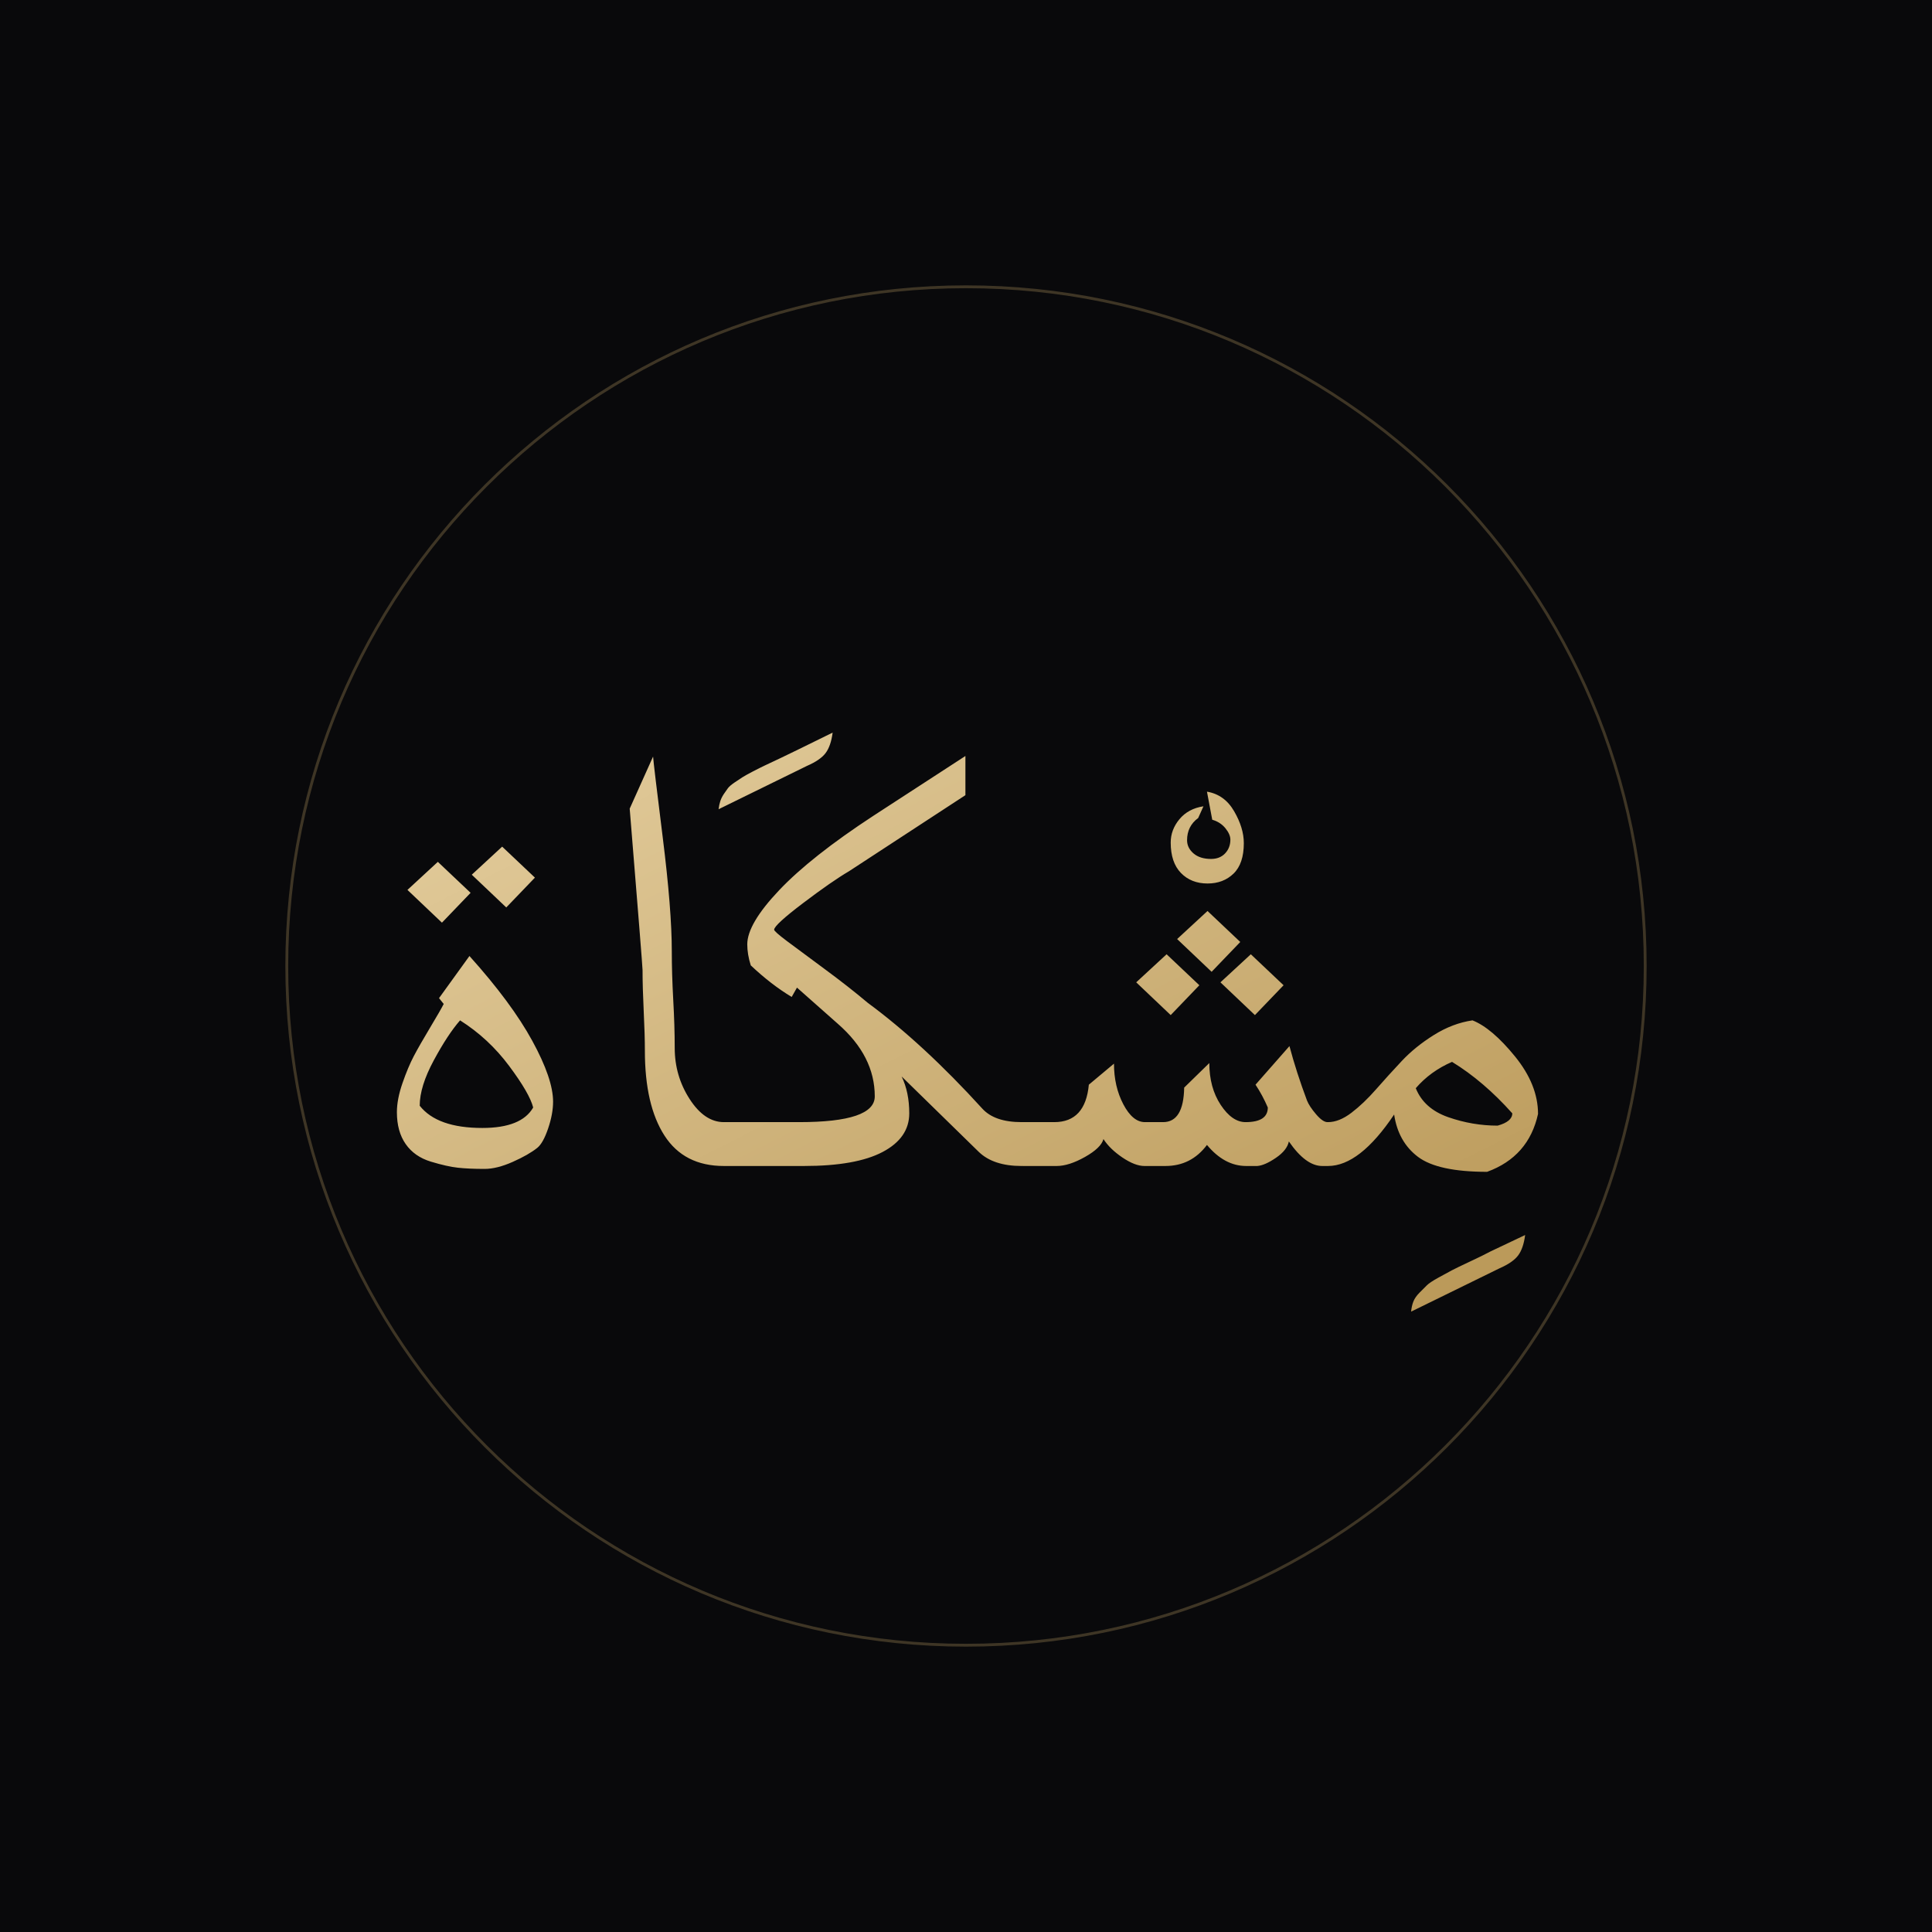
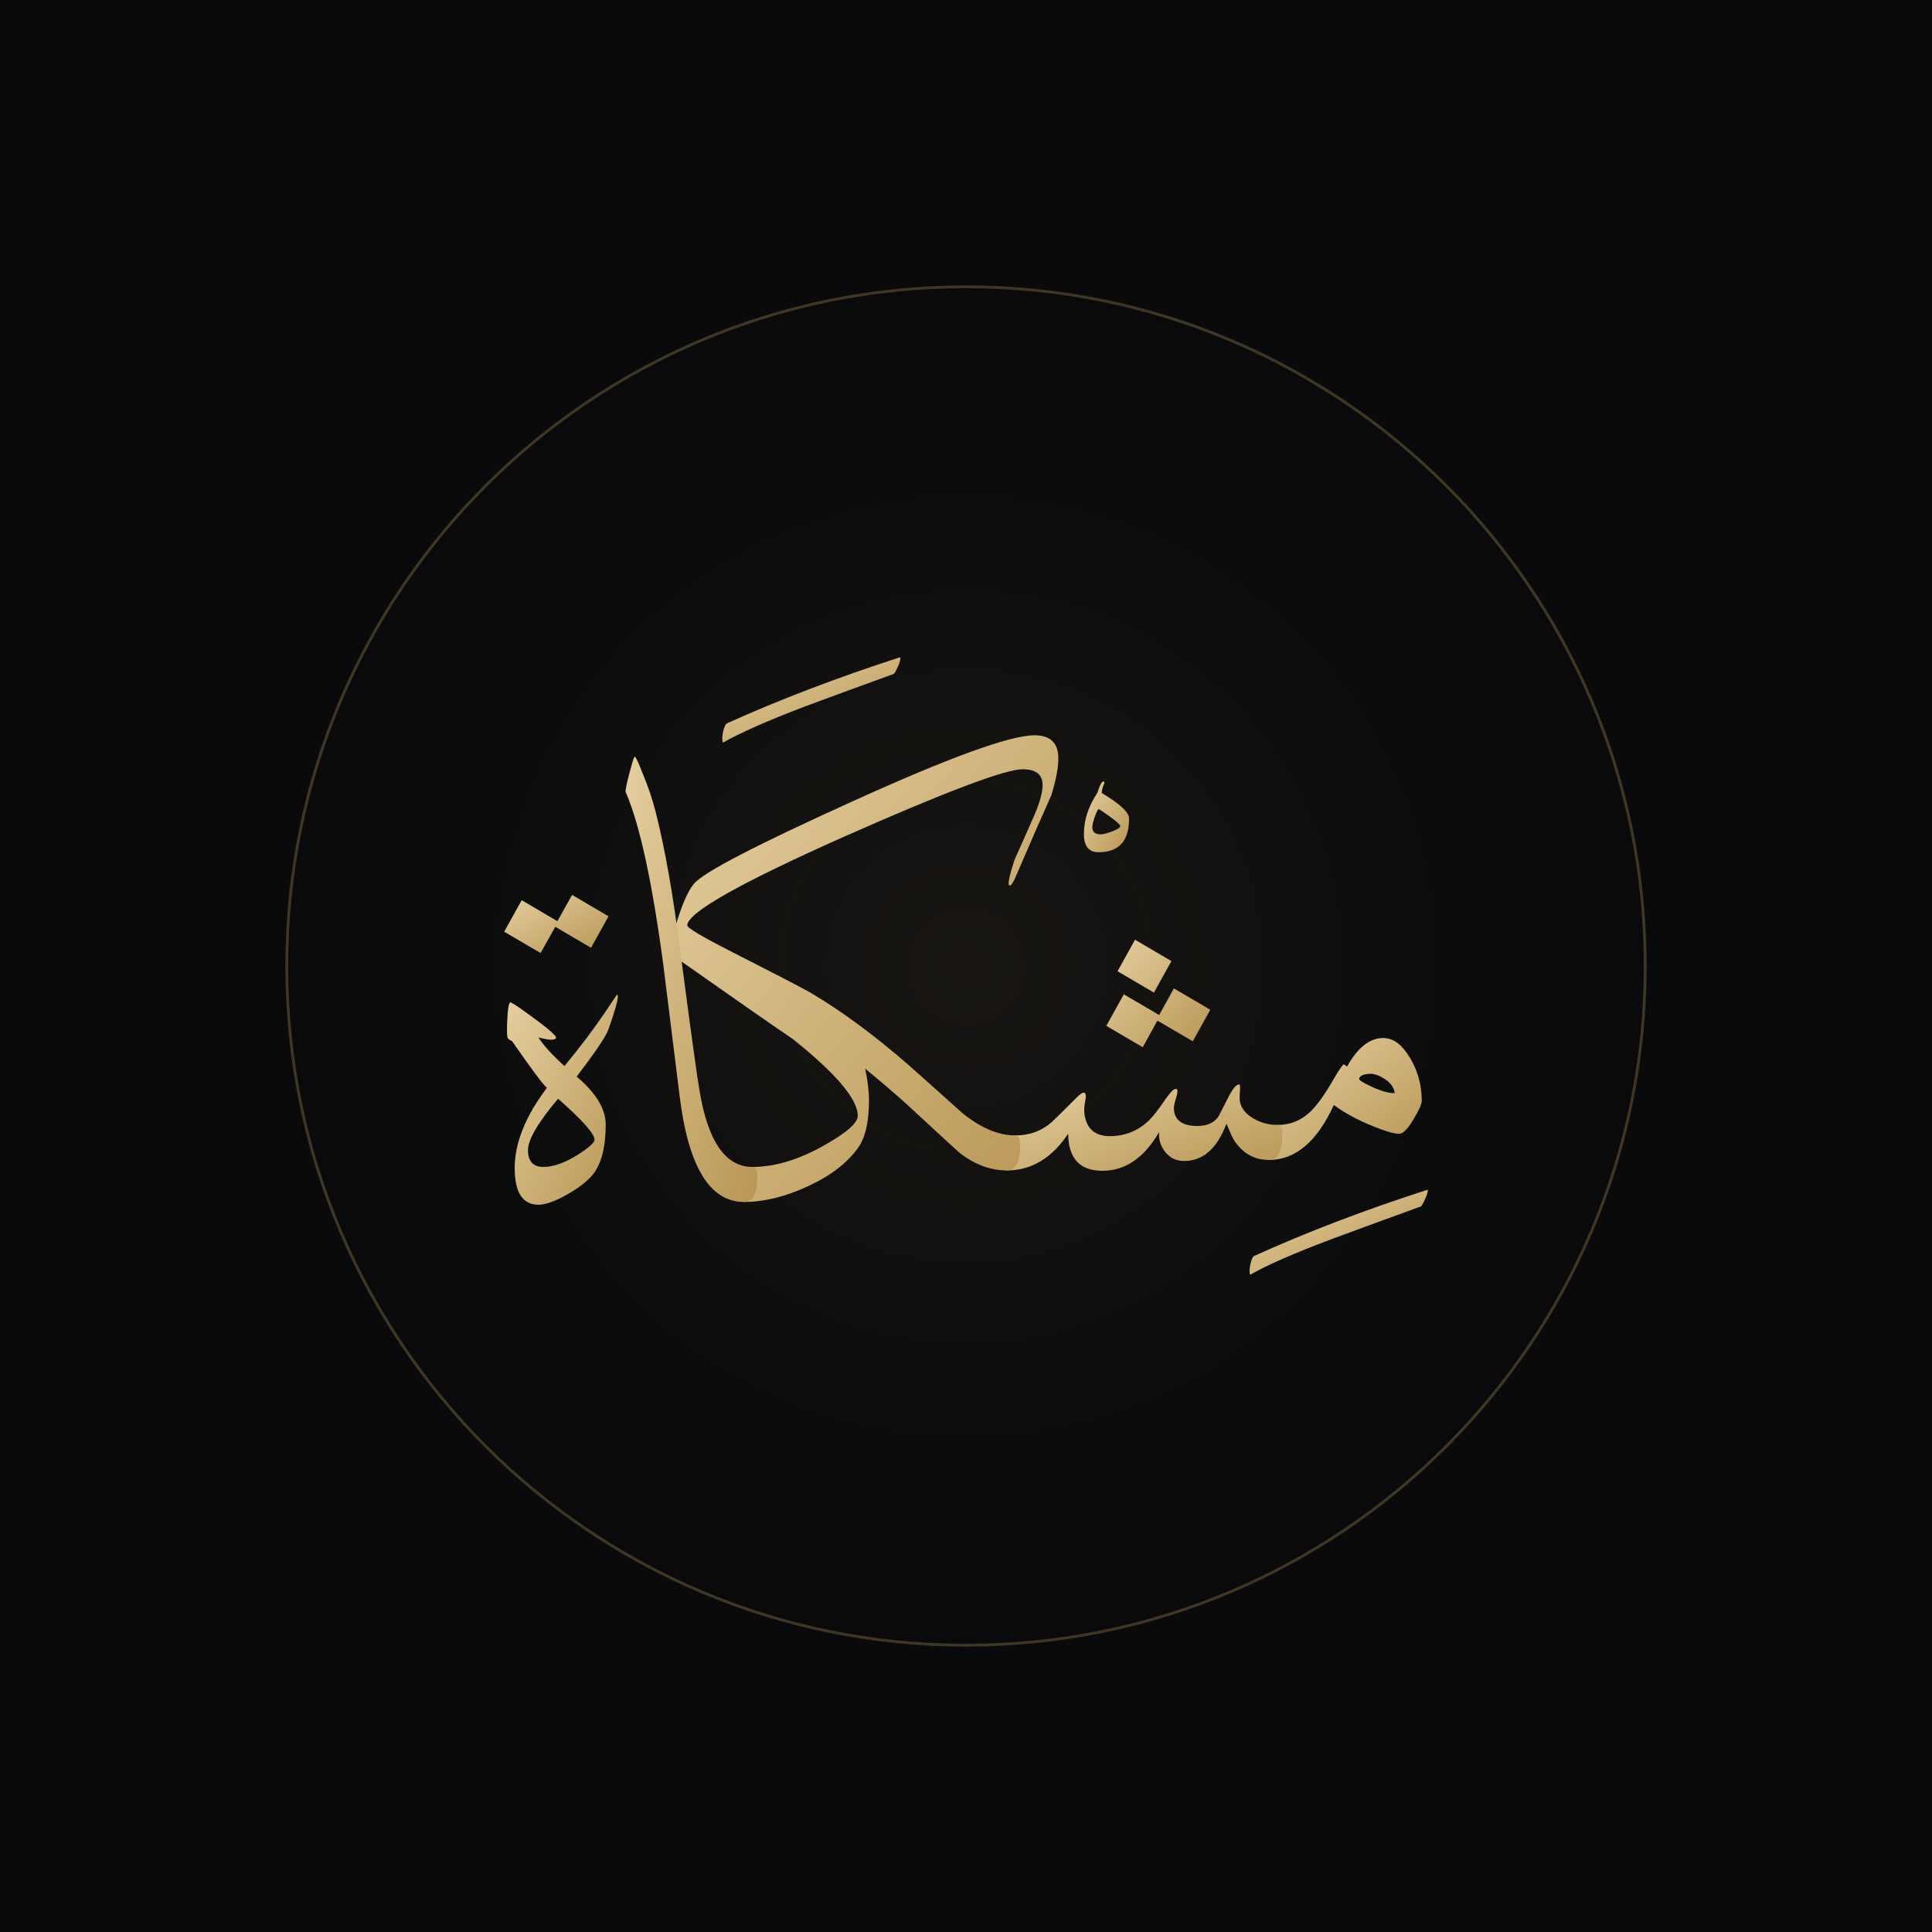
<svg xmlns="http://www.w3.org/2000/svg" viewBox="0 0 1024 1024" width="1024" height="1024">
  <defs>
    <linearGradient id="champagneGold" x1="0%" y1="0%" x2="100%" y2="100%">
      <stop offset="0%" stop-color="#E5CFA0" />
      <stop offset="100%" stop-color="#B89655" />
    </linearGradient>
+     <linearGradient id="umberBronze" x1="0%" y1="0%" x2="100%" y2="100%">
+       <stop offset="0%" stop-color="#8A6B2F" />
+       <stop offset="100%" stop-color="#553F16" />
+     </linearGradient>
+     <radialGradient id="obsidianAura" cx="50%" cy="50%" r="50%">
+       <stop offset="0%" stop-color="#C8A96A" stop-opacity="0.08" />
+       <stop offset="60%" stop-color="#C8A96A" stop-opacity="0.02" />
+       <stop offset="100%" stop-color="#C8A96A" stop-opacity="0.0" />
+     </radialGradient>
+     <radialGradient id="alabasterAura" cx="50%" cy="50%" r="50%">
+       <stop offset="0%" stop-color="#705622" stop-opacity="0.06" />
+       <stop offset="60%" stop-color="#705622" stop-opacity="0.015" />
+       <stop offset="100%" stop-color="#705622" stop-opacity="0.0" />
+     </radialGradient>
  </defs>
  <rect width="1024" height="1024" fill="#09090B" />
+   <circle cx="512" cy="512" r="420" fill="url(#obsidianAura)" />
  <circle cx="512" cy="512" r="360" fill="none" stroke="#C8A96A" stroke-width="1.5" stroke-opacity="0.28" />
-   <text x="512" y="618" text-anchor="middle" font-family="'Diwan Thuluth', 'Mishafi', 'Amiri', serif" font-size="310" font-weight="normal" fill="url(#champagneGold)">
-     مِشْكَاة
-   </text>
+   <g fill="url(#champagneGold)" fill-rule="evenodd">
+     <path d="M753.55 583.62 Q753.55 586.03 749.28 593.08 Q744.83 600.69 741.86 600.88 Q738.33 601.25 727.39 596.79 Q715.14 591.79 706.98 585.66 Q693.62 614.79 672.65 614.79 Q670.05 614.79 670.05 609.60 Q670.05 596.24 677.10 596.24 Q687.12 596.24 694.36 589.37 Q699.93 584.18 707.53 570.82 Q709.39 567.48 711.99 564.14 Q712.54 564.14 714.03 565.25 Q721.82 551.15 731.84 550.22 Q739.63 549.48 745.57 558.02 Q753.55 569.33 753.55 583.62 Z M739.26 579.35 Q738.52 574.53 733.14 571.38 Q728.69 568.78 725.53 569.15 Q720.89 569.52 720.34 571.75 Q720.15 572.86 727.48 576.20 Q734.81 579.54 739.26 579.35 Z" />
+     <path d="M677.10 596.24 Q679.70 596.24 679.70 601.43 Q679.70 614.79 672.65 614.79 Q662.07 614.79 655.58 606.44 Q653.54 604.03 651.68 599.39 Q650.20 595.68 650.01 595.68 Q642.59 615.35 627.56 615.35 Q621.44 615.35 617.64 610.62 Q613.83 605.89 614.39 599.95 Q602.51 620.54 584.33 620.54 Q566.33 620.54 566.15 600.88 Q553.16 620.36 533.68 620.36 Q531.08 620.36 531.08 615.16 Q531.08 601.80 538.13 601.80 Q549.45 601.80 557.43 594.75 Q559.65 592.71 570.60 581.77 Q573.57 578.80 574.68 579.17 Q575.79 579.54 575.42 582.32 Q574.50 586.59 574.68 589.56 Q575.98 602.18 588.23 602.18 Q600.29 602.18 609.01 593.83 Q612.53 590.30 617.91 582.32 Q621.81 576.76 623.48 577.13 Q624.59 577.50 623.67 580.84 Q622.18 585.66 622.18 587.15 Q622.18 596.42 633.87 596.79 Q642.41 596.98 645.93 591.60 Q648.53 586.40 651.13 581.39 Q655.02 573.97 657.06 574.90 Q657.44 575.27 657.06 580.65 Q656.51 587.89 663.56 592.34 Q669.68 596.24 677.10 596.24 Z" />
+     <path d="M560.95 401.97 Q560.95 409.39 557.24 421.45 Q550.00 437.60 539.06 463.02 Q536.27 469.88 534.97 469.32 Q533.49 468.77 537.76 455.59 Q541.65 447.06 548.33 431.84 Q552.60 421.82 552.60 416.07 Q552.60 407.72 542.02 407.72 Q528.11 407.72 447.21 443.53 Q364.27 480.46 364.27 490.48 Q364.27 492.52 388.39 504.76 Q421.23 521.46 429.21 525.92 Q454.45 540.76 482.46 565.25 Q496.57 577.87 510.48 590.30 Q524.95 601.80 538.13 601.80 Q540.73 601.80 540.73 607.00 Q540.73 620.36 533.68 620.36 Q521.06 620.36 509.37 611.64 Q507.88 610.53 485.62 589.93 Q476.71 581.39 458.53 566.37 Q460.57 575.64 460.57 583.44 Q460.57 600.69 454.45 608.86 Q445.73 620.73 427.91 628.89 Q410.10 637.06 394.33 637.06 Q391.73 637.06 391.73 631.86 Q391.73 618.50 398.78 618.50 Q416.41 618.50 436.26 607.37 Q454.63 597.17 454.63 591.41 Q454.63 578.24 420.31 550.78 Q403.05 539.09 358.52 507.73 Q356.48 506.25 356.48 501.61 Q356.48 494.37 360.56 483.05 Q364.27 472.48 367.98 468.21 Q375.96 459.12 450.92 425.16 Q528.85 389.72 548.33 389.72 Q560.95 389.72 560.95 401.97 Z" />
+     <path d="M398.78 618.50 Q401.38 618.50 401.38 623.70 Q401.38 637.06 394.33 637.06 Q367.05 637.06 360.19 580.65 L351.84 513.48 Q342.93 445.76 331.61 419.78 Q331.24 418.86 333.56 409.95 Q335.88 401.04 336.44 401.04 Q337.18 401.04 340.71 410.13 Q344.97 420.34 347.57 430.54 Q354.81 459.12 360.56 504.02 Q368.91 567.66 370.77 578.05 Q377.44 618.50 398.78 618.50 Z" />
+     <path d="M326.98 527.21 Q329.02 527.21 322.34 545.96 Q320.11 551.71 305.64 570.63 Q321.04 583.62 321.04 596.05 Q321.04 614.05 314.17 622.59 Q309.53 628.15 300.16 633.35 Q290.79 638.54 285.41 638.54 Q272.80 638.54 272.80 619.06 Q272.80 599.21 289.87 576.57 Q286.90 574.16 271.31 551.71 Q269.09 550.96 268.90 549.48 Q268.53 547.07 268.90 539.83 Q269.27 532.04 270.38 531.30 Q270.94 530.93 278.36 536.31 Q295.80 548.74 294.69 550.22 Q293.58 552.08 285.41 549.85 Q288.57 555.23 299.14 565.07 Q311.58 550.04 320.48 536.86 Q326.98 527.21 326.98 527.21 Z M315.10 604.03 Q315.10 599.39 295.80 582.32 Q279.85 601.25 279.85 609.60 Q279.85 618.50 288.01 618.50 Q295.80 618.50 306.01 612.20 Q315.10 606.44 315.10 604.03 Z" />
+     <path d="M756.70 630.56 Q757.07 631.68 755.40 635.39 Q753.73 639.10 752.99 639.47 Q729.43 648.01 705.86 656.73 Q675.80 668.04 662.63 675.65 Q661.89 674.17 662.72 670.18 Q663.56 666.19 664.86 665.63 Q706.60 646.71 756.70 630.56 Z" />
+     <path d="M620.88 509.40 L611.60 526.10 L592.31 514.78 L601.59 498.08 Z M641.48 535.19 L632.20 551.89 L613.46 540.95 L605.67 555.05 L586.37 543.73 L595.65 527.03 L614.39 537.98 L622.18 523.88 Z" />
+     <path d="M598.43 433.88 Q598.43 451.70 582.29 451.70 Q574.50 451.70 574.50 442.05 Q574.50 430.92 581.55 420.34 Q583.59 414.22 584.70 414.22 Q585.81 414.22 585.07 415.70 Q583.96 418.30 583.96 420.34 Q598.43 428.88 598.43 433.88 Z M593.79 437.78 Q593.79 436.85 588.32 432.86 Q582.85 428.88 582.29 428.88 Q581.73 428.88 580.34 432.77 Q578.95 436.67 578.95 438.34 Q578.95 442.23 583.40 442.23 Q585.26 442.23 589.52 440.66 Q593.79 439.08 593.79 437.78 Z" />
+     <path d="M477.08 348.35 Q477.64 349.46 475.97 353.17 Q474.30 356.88 473.56 357.25 Q449.99 365.79 426.43 374.51 Q396.37 386.01 383.20 393.62 Q382.45 391.95 383.20 388.05 Q384.12 383.97 385.24 383.42 Q427.17 364.49 477.08 348.35 Z" />
+     <path d="M322.52 485.65 L313.25 502.35 L294.32 491.22 L286.53 505.13 L267.23 493.82 L276.51 477.12 L295.43 488.25 L303.23 474.33 Z" />
+   </g>
</svg>
